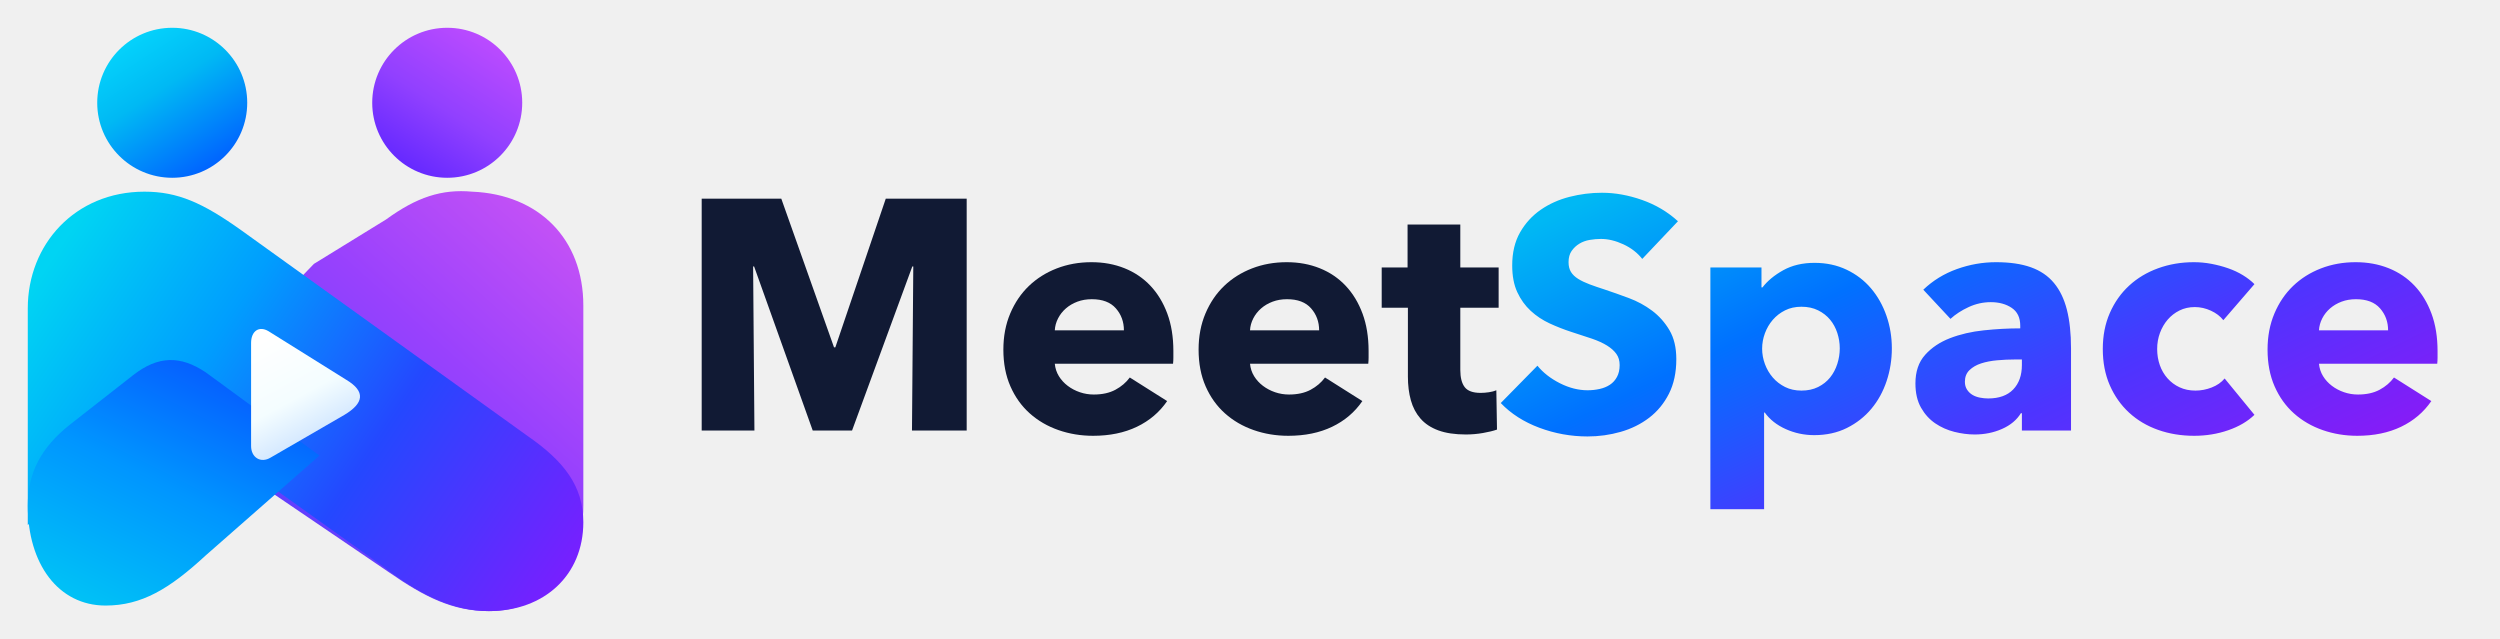
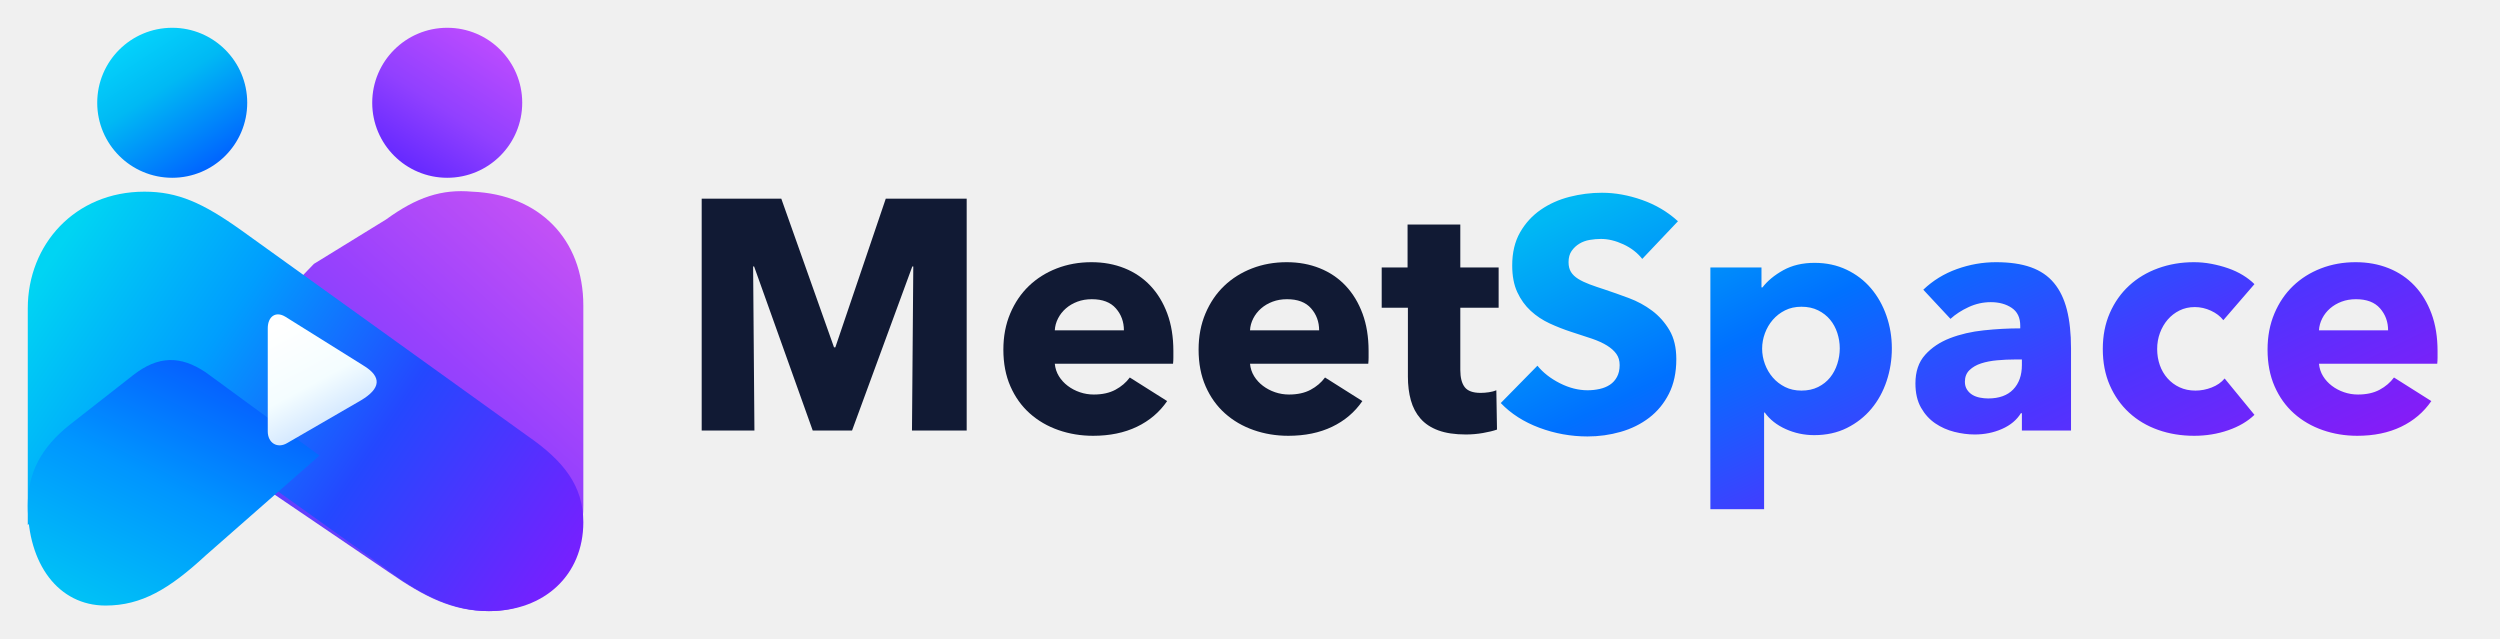
<svg xmlns="http://www.w3.org/2000/svg" xmlns:xlink="http://www.w3.org/1999/xlink" width="900" height="230" viewBox="0 0 900 230" role="img" aria-labelledby="title desc">
  <defs>
    <linearGradient id="cyanHead" x1="0" y1="0" x2=".65" y2="1">
      <stop stop-color="#06DFFF" />
      <stop offset=".48" stop-color="#00B9F4" />
      <stop offset="1" stop-color="#0064FF" />
    </linearGradient>
    <linearGradient id="purpleHead" x1=".85" y1="0" x2=".2" y2="1">
      <stop stop-color="#C34DFF" />
      <stop offset=".55" stop-color="#9140FF" />
      <stop offset="1" stop-color="#5E25FF" />
    </linearGradient>
    <linearGradient id="backRibbon" x1="1" y1="0" x2=".1" y2="1">
      <stop stop-color="#CE55F4" />
      <stop offset=".38" stop-color="#9841FD" />
      <stop offset="1" stop-color="#413CFF" />
    </linearGradient>
    <linearGradient id="frontRibbon" gradientUnits="userSpaceOnUse" x1="8" y1="84" x2="188" y2="204">
      <stop stop-color="#00D4F3" />
      <stop offset=".3" stop-color="#009EFE" />
      <stop offset=".62" stop-color="#2448FF" />
      <stop offset="1" stop-color="#7620FF" />
    </linearGradient>
    <linearGradient id="leftFold" x1=".2" y1="1" x2=".8" y2="0">
      <stop stop-color="#00C2F6" />
      <stop offset=".48" stop-color="#0095FF" />
      <stop offset="1" stop-color="#0751FF" />
    </linearGradient>
    <linearGradient id="play" x1=".3" y1="0" x2=".75" y2="1">
      <stop stop-color="#FFFFFF" />
      <stop offset=".48" stop-color="#F4FDFF" />
      <stop offset="1" stop-color="#BDD9FF" />
    </linearGradient>
    <linearGradient id="whiteBack" x1=".7" y1="0" x2=".4" y2="1">
      <stop stop-color="#FFFFFF" />
      <stop offset="1" stop-color="#D2DCFF" />
    </linearGradient>
    <linearGradient id="whiteFront" x1="0" y1="0" x2="1" y2="1">
      <stop stop-color="#FFFFFF" />
      <stop offset=".44" stop-color="#EBF6FF" />
      <stop offset="1" stop-color="#B1D8FF" />
    </linearGradient>
    <linearGradient id="whiteFold" x1="0" y1="1" x2="1" y2="0">
      <stop stop-color="#FFFFFF" />
      <stop offset="1" stop-color="#B6DCFF" />
    </linearGradient>
    <linearGradient id="wordSpace" x1="0" y1=".15" x2="1" y2=".85">
      <stop stop-color="#00B8F4" />
      <stop offset=".32" stop-color="#0071FF" />
      <stop offset=".63" stop-color="#4C35FF" />
      <stop offset="1" stop-color="#9515F5" />
    </linearGradient>
    <linearGradient id="wordSpaceBright" x1="0" y1="0" x2="1" y2="1">
      <stop stop-color="#18D0FF" />
      <stop offset=".34" stop-color="#2B92FF" />
      <stop offset=".72" stop-color="#8866FF" />
      <stop offset="1" stop-color="#C279FF" />
    </linearGradient>
    <linearGradient id="appWhite" x1="0" y1="0" x2="1" y2="1">
      <stop stop-color="#FFFFFF" />
      <stop offset="1" stop-color="#F3F6FF" />
    </linearGradient>
    <linearGradient id="appDark" x1="0" y1="0" x2="1" y2="1">
      <stop stop-color="#15233F" />
      <stop offset="1" stop-color="#070C22" />
    </linearGradient>
    <linearGradient id="appBlue" x1=".1" y1="0" x2=".9" y2="1">
      <stop stop-color="#00CFF8" />
      <stop offset=".42" stop-color="#008EFF" />
      <stop offset="1" stop-color="#0446FF" />
    </linearGradient>
    <linearGradient id="appViolet" x1="0" y1="0" x2="1" y2="1">
      <stop stop-color="#AE70FF" />
      <stop offset=".4" stop-color="#8743FF" />
      <stop offset="1" stop-color="#5913EF" />
    </linearGradient>
    <linearGradient id="appOutline" x1="0" y1="1" x2="1" y2="0">
      <stop stop-color="#008BFF" />
      <stop offset=".45" stop-color="#3C3CFF" />
      <stop offset="1" stop-color="#B02DFF" />
    </linearGradient>
    <linearGradient id="darkBoard" x1="0" y1="0" x2="1" y2="1">
      <stop stop-color="#030914" />
      <stop offset=".6" stop-color="#09152D" />
      <stop offset="1" stop-color="#0B0922" />
    </linearGradient>
    <linearGradient id="glassPanel" x1="0" y1="0" x2="1" y2="1">
      <stop stop-color="#203559" stop-opacity=".72" />
      <stop offset="1" stop-color="#172043" stop-opacity=".45" />
    </linearGradient>
    <radialGradient id="glowCyan">
      <stop stop-color="#00BDFF" stop-opacity=".38" />
      <stop offset=".45" stop-color="#008CFF" stop-opacity=".13" />
      <stop offset="1" stop-color="#008CFF" stop-opacity="0" />
    </radialGradient>
    <radialGradient id="glowPurple">
      <stop stop-color="#853EFF" stop-opacity=".36" />
      <stop offset=".45" stop-color="#7538FF" stop-opacity=".14" />
      <stop offset="1" stop-color="#7538FF" stop-opacity="0" />
    </radialGradient>
    <radialGradient id="glowWhite">
      <stop stop-color="#FFFFFF" stop-opacity=".7" />
      <stop offset="1" stop-color="#FFFFFF" stop-opacity="0" />
    </radialGradient>
    <g id="mark-color">
      <circle cx="52" cy="27" r="27" fill="url(#cyanHead)" />
      <circle cx="151" cy="27" r="27" fill="url(#purpleHead)" />
      <path fill="url(#backRibbon)" d="M103 85 129 69C140 61 149 58 160 59C184 60 200 76 200 100V172C200 195 186 210 166 210C153 210 143 205 130 196L49 141Z" />
      <path fill="url(#frontRibbon)" d="M42 59C54 59 63 63 77 73L180 147C193 156 200 165 200 178C200 197 186 210 166 210C153 210 141 204 128 194L65 149C53 141 44 142 33 151L0 179V101C0 78 17 59 42 59Z" />
      <path fill="url(#leftFold)" d="M0 172C0 160 5 151 15 143L38 125C47 118 55 118 64 124L105 154 64 190C51 202 41 208 28 208C11 208 0 193 0 172Z" />
-       <path fill="url(#play)" d="M86.693 109.25C83.193 107.15 80.393 109.25 80.393 113.45V150.55C80.393 154.75 83.893 156.85 87.393 154.75L113.993 139.35C120.993 135.15 121.693 130.95 114.693 126.75L86.693 109.25Z" />
+       <path fill="url(#play)" d="M92.693 104.0C89.193 101.9 86.393 104.0 86.393 108.2V145.3C86.393 149.5 89.893 151.6 93.393 149.5L119.993 134.1C126.993 129.9 127.693 125.7 120.693 121.5L92.693 104.0Z" />
    </g>
    <g id="mark-pearl">
      <circle cx="52" cy="27" r="27" fill="#FFF" />
      <circle cx="151" cy="27" r="27" fill="#FFF" />
      <path fill="url(#whiteBack)" d="M103 85 129 69C140 61 149 58 160 59C184 60 200 76 200 100V172C200 195 186 210 166 210C153 210 143 205 130 196L49 141Z" />
      <path fill="url(#whiteFront)" d="M42 59C54 59 63 63 77 73L180 147C193 156 200 165 200 178C200 197 186 210 166 210C153 210 141 204 128 194L65 149C53 141 44 142 33 151L0 179V101C0 78 17 59 42 59Z" />
      <path fill="url(#whiteFold)" d="M0 172C0 160 5 151 15 143L38 125C47 118 55 118 64 124L105 154 64 190C51 202 41 208 28 208C11 208 0 193 0 172Z" />
-       <path fill="#FFFFFF" d="M86.693 109.25C83.193 107.15 80.393 109.25 80.393 113.45V150.55C80.393 154.75 83.893 156.85 87.393 154.75L113.993 139.35C120.993 135.15 121.693 130.95 114.693 126.75L86.693 109.25Z" />
+       <path fill="#FFFFFF" d="M92.693 104.0C89.193 101.9 86.393 104.0 86.393 108.2V145.3C86.393 149.5 89.893 151.6 93.393 149.5L119.993 134.1C126.993 129.9 127.693 125.7 120.693 121.5L92.693 104.0Z" />
    </g>
    <g id="mark-white">
      <circle cx="52" cy="27" r="27" fill="#FFF" />
      <circle cx="151" cy="27" r="27" fill="#FFF" />
-       <path fill="#FFF" fill-rule="evenodd" d="M42 59C55 59 64 65 77 73L102 91 129 69C140 61 149 58 160 59C184 60 200 76 200 100V172C200 195 186 210 166 210C152 210 140 204 127 194L101 175 64 190C51 202 41 208 28 208C11 208 0 193 0 172V101C0 78 17 59 42 59Z M86.693 109.25C83.193 107.15 80.393 109.25 80.393 113.45V150.55C80.393 154.75 83.893 156.85 87.393 154.75L113.993 139.35C120.993 135.15 121.693 130.95 114.693 126.75L86.693 109.25Z" />
+       <path fill="#FFF" fill-rule="evenodd" d="M42 59C55 59 64 65 77 73L102 91 129 69C140 61 149 58 160 59C184 60 200 76 200 100V172C200 195 186 210 166 210C152 210 140 204 127 194L101 175 64 190C51 202 41 208 28 208C11 208 0 193 0 172V101C0 78 17 59 42 59Z M92.693 104.0C89.193 101.9 86.393 104.0 86.393 108.2V145.3C86.393 149.5 89.893 151.6 93.393 149.5L119.993 134.1C126.993 129.9 127.693 125.7 120.693 121.5L92.693 104.0Z" />
    </g>
    <g id="mark-navy">
      <circle cx="52" cy="27" r="27" fill="#111A34" />
      <circle cx="151" cy="27" r="27" fill="#111A34" />
-       <path fill="#111A34" fill-rule="evenodd" d="M42 59C55 59 64 65 77 73L102 91 129 69C140 61 149 58 160 59C184 60 200 76 200 100V172C200 195 186 210 166 210C152 210 140 204 127 194L101 175 64 190C51 202 41 208 28 208C11 208 0 193 0 172V101C0 78 17 59 42 59Z M86.693 109.25C83.193 107.15 80.393 109.25 80.393 113.45V150.55C80.393 154.75 83.893 156.85 87.393 154.75L113.993 139.35C120.993 135.15 121.693 130.95 114.693 126.75L86.693 109.25Z" />
+       <path fill="#111A34" fill-rule="evenodd" d="M42 59C55 59 64 65 77 73L102 91 129 69C140 61 149 58 160 59C184 60 200 76 200 100V172C200 195 186 210 166 210C152 210 140 204 127 194L101 175 64 190C51 202 41 208 28 208C11 208 0 193 0 172V101C0 78 17 59 42 59Z M92.693 104.0C89.193 101.9 86.393 104.0 86.393 108.2V145.3C86.393 149.5 89.893 151.6 93.393 149.5L119.993 134.1C126.993 129.9 127.693 125.7 120.693 121.5L92.693 104.0Z" />
    </g>
  </defs>
  <g transform="translate(0 0) scale(1.0)">
    <use href="#mark-color" xlink:href="#mark-color" transform="translate(10 10) scale(1.0)" />
    <g aria-label="MeetSpace" transform="translate(244 155) scale(1.016552)">
      <path fill="#111A34" d="M82.94 0.0 83.404 -58.116H83.056L61.712 0.0H47.792L27.028 -58.116H26.68L27.144 0.0H8.468V-82.128H36.656L55.332 -29.464H55.796L73.66 -82.128H102.312V0.0ZM157.992 -35.496Q157.992 -40.02 155.15 -43.268Q152.308 -46.516 146.624 -46.516Q143.84 -46.516 141.52 -45.646Q139.2 -44.776 137.46 -43.268Q135.72 -41.76 134.676 -39.73Q133.632 -37.7 133.516 -35.496ZM175.508 -28.188Q175.508 -27.028 175.508 -25.868Q175.508 -24.708 175.392 -23.664H133.516Q133.748 -21.228 134.966 -19.256Q136.184 -17.284 138.098 -15.834Q140.012 -14.384 142.39 -13.572Q144.768 -12.76 147.32 -12.76Q151.844 -12.76 154.976 -14.442Q158.108 -16.124 160.08 -18.792L173.304 -10.44Q169.244 -4.524 162.574 -1.334Q155.904 1.856 147.088 1.856Q140.592 1.856 134.792 -0.174Q128.992 -2.204 124.642 -6.09Q120.292 -9.976 117.798 -15.66Q115.304 -21.344 115.304 -28.652Q115.304 -35.728 117.74 -41.47Q120.176 -47.212 124.352 -51.214Q128.528 -55.216 134.212 -57.42Q139.896 -59.624 146.508 -59.624Q152.888 -59.624 158.224 -57.478Q163.56 -55.332 167.388 -51.272Q171.216 -47.212 173.362 -41.412Q175.508 -35.612 175.508 -28.188ZM227.128 -35.496Q227.128 -40.02 224.286 -43.268Q221.444 -46.516 215.76 -46.516Q212.976 -46.516 210.656 -45.646Q208.336 -44.776 206.596 -43.268Q204.856 -41.76 203.812 -39.73Q202.768 -37.7 202.652 -35.496ZM244.644 -28.188Q244.644 -27.028 244.644 -25.868Q244.644 -24.708 244.528 -23.664H202.652Q202.884 -21.228 204.102 -19.256Q205.32 -17.284 207.234 -15.834Q209.148 -14.384 211.526 -13.572Q213.904 -12.76 216.456 -12.76Q220.98 -12.76 224.112 -14.442Q227.244 -16.124 229.216 -18.792L242.44 -10.44Q238.38 -4.524 231.71 -1.334Q225.04 1.856 216.224 1.856Q209.728 1.856 203.928 -0.174Q198.128 -2.204 193.778 -6.09Q189.428 -9.976 186.934 -15.66Q184.44 -21.344 184.44 -28.652Q184.44 -35.728 186.876 -41.47Q189.312 -47.212 193.488 -51.214Q197.664 -55.216 203.348 -57.42Q209.032 -59.624 215.644 -59.624Q222.024 -59.624 227.36 -57.478Q232.696 -55.332 236.524 -51.272Q240.352 -47.212 242.498 -41.412Q244.644 -35.612 244.644 -28.188ZM277.124 -43.5V-21.46Q277.124 -17.4 278.69 -15.37Q280.256 -13.34 284.316 -13.34Q285.708 -13.34 287.274 -13.572Q288.84 -13.804 289.884 -14.268L290.116 -0.348Q288.144 0.348 285.128 0.87Q282.112 1.392 279.096 1.392Q273.296 1.392 269.352 -0.058Q265.408 -1.508 263.03 -4.234Q260.652 -6.96 259.608 -10.73Q258.564 -14.5 258.564 -19.14V-43.5H249.284V-57.768H258.448V-72.964H277.124V-57.768H290.696V-43.5Z" />
      <path transform="translate(289.704 0)" fill="url(#wordSpace)" d="M51.852 -60.784Q49.3 -64.032 45.182 -65.946Q41.064 -67.86 37.236 -67.86Q35.264 -67.86 33.234 -67.512Q31.204 -67.164 29.58 -66.178Q27.956 -65.192 26.854 -63.626Q25.752 -62.06 25.752 -59.624Q25.752 -57.536 26.622 -56.144Q27.492 -54.752 29.174 -53.708Q30.856 -52.664 33.176 -51.794Q35.496 -50.924 38.396 -49.996Q42.572 -48.604 47.096 -46.922Q51.62 -45.24 55.332 -42.456Q59.044 -39.672 61.48 -35.554Q63.916 -31.436 63.916 -25.288Q63.916 -18.212 61.306 -13.05Q58.696 -7.888 54.288 -4.524Q49.88 -1.16 44.196 0.464Q38.512 2.088 32.48 2.088Q23.664 2.088 15.428 -0.986Q7.192 -4.06 1.74 -9.744L14.732 -22.968Q17.748 -19.256 22.678 -16.762Q27.608 -14.268 32.48 -14.268Q34.684 -14.268 36.772 -14.732Q38.86 -15.196 40.426 -16.24Q41.992 -17.284 42.92 -19.024Q43.848 -20.764 43.848 -23.2Q43.848 -25.52 42.688 -27.144Q41.528 -28.768 39.382 -30.102Q37.236 -31.436 34.046 -32.538Q30.856 -33.64 26.796 -34.916Q22.852 -36.192 19.082 -37.932Q15.312 -39.672 12.354 -42.398Q9.396 -45.124 7.598 -49.01Q5.8 -52.896 5.8 -58.464Q5.8 -65.308 8.584 -70.18Q11.368 -75.052 15.892 -78.184Q20.416 -81.316 26.1 -82.766Q31.784 -84.216 37.584 -84.216Q44.544 -84.216 51.794 -81.664Q59.044 -79.112 64.496 -74.124ZM140.244 -29.116Q140.244 -23.084 138.388 -17.516Q136.532 -11.948 132.994 -7.714Q129.456 -3.48 124.352 -0.928Q119.248 1.624 112.752 1.624Q107.416 1.624 102.66 -0.522Q97.904 -2.668 95.236 -6.38H95.004V27.84H75.98V-57.768H94.076V-50.692H94.424Q97.092 -54.172 101.79 -56.782Q106.488 -59.392 112.868 -59.392Q119.132 -59.392 124.236 -56.956Q129.34 -54.52 132.878 -50.344Q136.416 -46.168 138.33 -40.658Q140.244 -35.148 140.244 -29.116ZM121.8 -29.116Q121.8 -31.9 120.93 -34.568Q120.06 -37.236 118.378 -39.266Q116.696 -41.296 114.144 -42.572Q111.592 -43.848 108.228 -43.848Q104.98 -43.848 102.428 -42.572Q99.876 -41.296 98.078 -39.208Q96.28 -37.12 95.294 -34.452Q94.308 -31.784 94.308 -29.0Q94.308 -26.216 95.294 -23.548Q96.28 -20.88 98.078 -18.792Q99.876 -16.704 102.428 -15.428Q104.98 -14.152 108.228 -14.152Q111.592 -14.152 114.144 -15.428Q116.696 -16.704 118.378 -18.792Q120.06 -20.88 120.93 -23.606Q121.8 -26.332 121.8 -29.116ZM186.296 -25.172H183.86Q180.728 -25.172 177.538 -24.882Q174.348 -24.592 171.854 -23.78Q169.36 -22.968 167.736 -21.402Q166.112 -19.836 166.112 -17.284Q166.112 -15.66 166.866 -14.5Q167.62 -13.34 168.78 -12.644Q169.94 -11.948 171.448 -11.658Q172.956 -11.368 174.348 -11.368Q180.148 -11.368 183.222 -14.558Q186.296 -17.748 186.296 -23.2ZM151.38 -49.88Q156.484 -54.752 163.27 -57.188Q170.056 -59.624 177.132 -59.624Q184.44 -59.624 189.486 -57.826Q194.532 -56.028 197.664 -52.258Q200.796 -48.488 202.246 -42.746Q203.696 -37.004 203.696 -29.116V0.0H186.296V-6.148H185.948Q183.744 -2.552 179.278 -0.58Q174.812 1.392 169.592 1.392Q166.112 1.392 162.4 0.464Q158.688 -0.464 155.614 -2.552Q152.54 -4.64 150.568 -8.12Q148.596 -11.6 148.596 -16.704Q148.596 -22.968 152.018 -26.796Q155.44 -30.624 160.834 -32.712Q166.228 -34.8 172.84 -35.496Q179.452 -36.192 185.716 -36.192V-37.12Q185.716 -41.412 182.7 -43.442Q179.684 -45.472 175.276 -45.472Q171.216 -45.472 167.446 -43.732Q163.676 -41.992 161.008 -39.556ZM257.636 -39.092Q256.012 -41.18 253.228 -42.456Q250.444 -43.732 247.544 -43.732Q244.528 -43.732 242.092 -42.514Q239.656 -41.296 237.916 -39.266Q236.176 -37.236 235.19 -34.568Q234.204 -31.9 234.204 -28.884Q234.204 -25.868 235.132 -23.2Q236.06 -20.532 237.858 -18.502Q239.656 -16.472 242.15 -15.312Q244.644 -14.152 247.776 -14.152Q250.676 -14.152 253.518 -15.254Q256.36 -16.356 258.1 -18.444L268.656 -5.568Q265.06 -2.088 259.376 -0.116Q253.692 1.856 247.312 1.856Q240.468 1.856 234.552 -0.232Q228.636 -2.32 224.286 -6.322Q219.936 -10.324 217.442 -16.008Q214.948 -21.692 214.948 -28.884Q214.948 -35.96 217.442 -41.644Q219.936 -47.328 224.286 -51.33Q228.636 -55.332 234.552 -57.478Q240.468 -59.624 247.196 -59.624Q250.328 -59.624 253.402 -59.044Q256.476 -58.464 259.318 -57.478Q262.16 -56.492 264.538 -55.042Q266.916 -53.592 268.656 -51.852ZM315.984 -35.496Q315.984 -40.02 313.142 -43.268Q310.3 -46.516 304.616 -46.516Q301.832 -46.516 299.512 -45.646Q297.192 -44.776 295.452 -43.268Q293.712 -41.76 292.668 -39.73Q291.624 -37.7 291.508 -35.496ZM333.5 -28.188Q333.5 -27.028 333.5 -25.868Q333.5 -24.708 333.384 -23.664H291.508Q291.74 -21.228 292.958 -19.256Q294.176 -17.284 296.09 -15.834Q298.004 -14.384 300.382 -13.572Q302.76 -12.76 305.312 -12.76Q309.836 -12.76 312.968 -14.442Q316.1 -16.124 318.072 -18.792L331.296 -10.44Q327.236 -4.524 320.566 -1.334Q313.896 1.856 305.08 1.856Q298.584 1.856 292.784 -0.174Q286.984 -2.204 282.634 -6.09Q278.284 -9.976 275.79 -15.66Q273.296 -21.344 273.296 -28.652Q273.296 -35.728 275.732 -41.47Q278.168 -47.212 282.344 -51.214Q286.52 -55.216 292.204 -57.42Q297.888 -59.624 304.5 -59.624Q310.88 -59.624 316.216 -57.478Q321.552 -55.332 325.38 -51.272Q329.208 -47.212 331.354 -41.412Q333.5 -35.612 333.5 -28.188Z" />
    </g>
  </g>
</svg>
